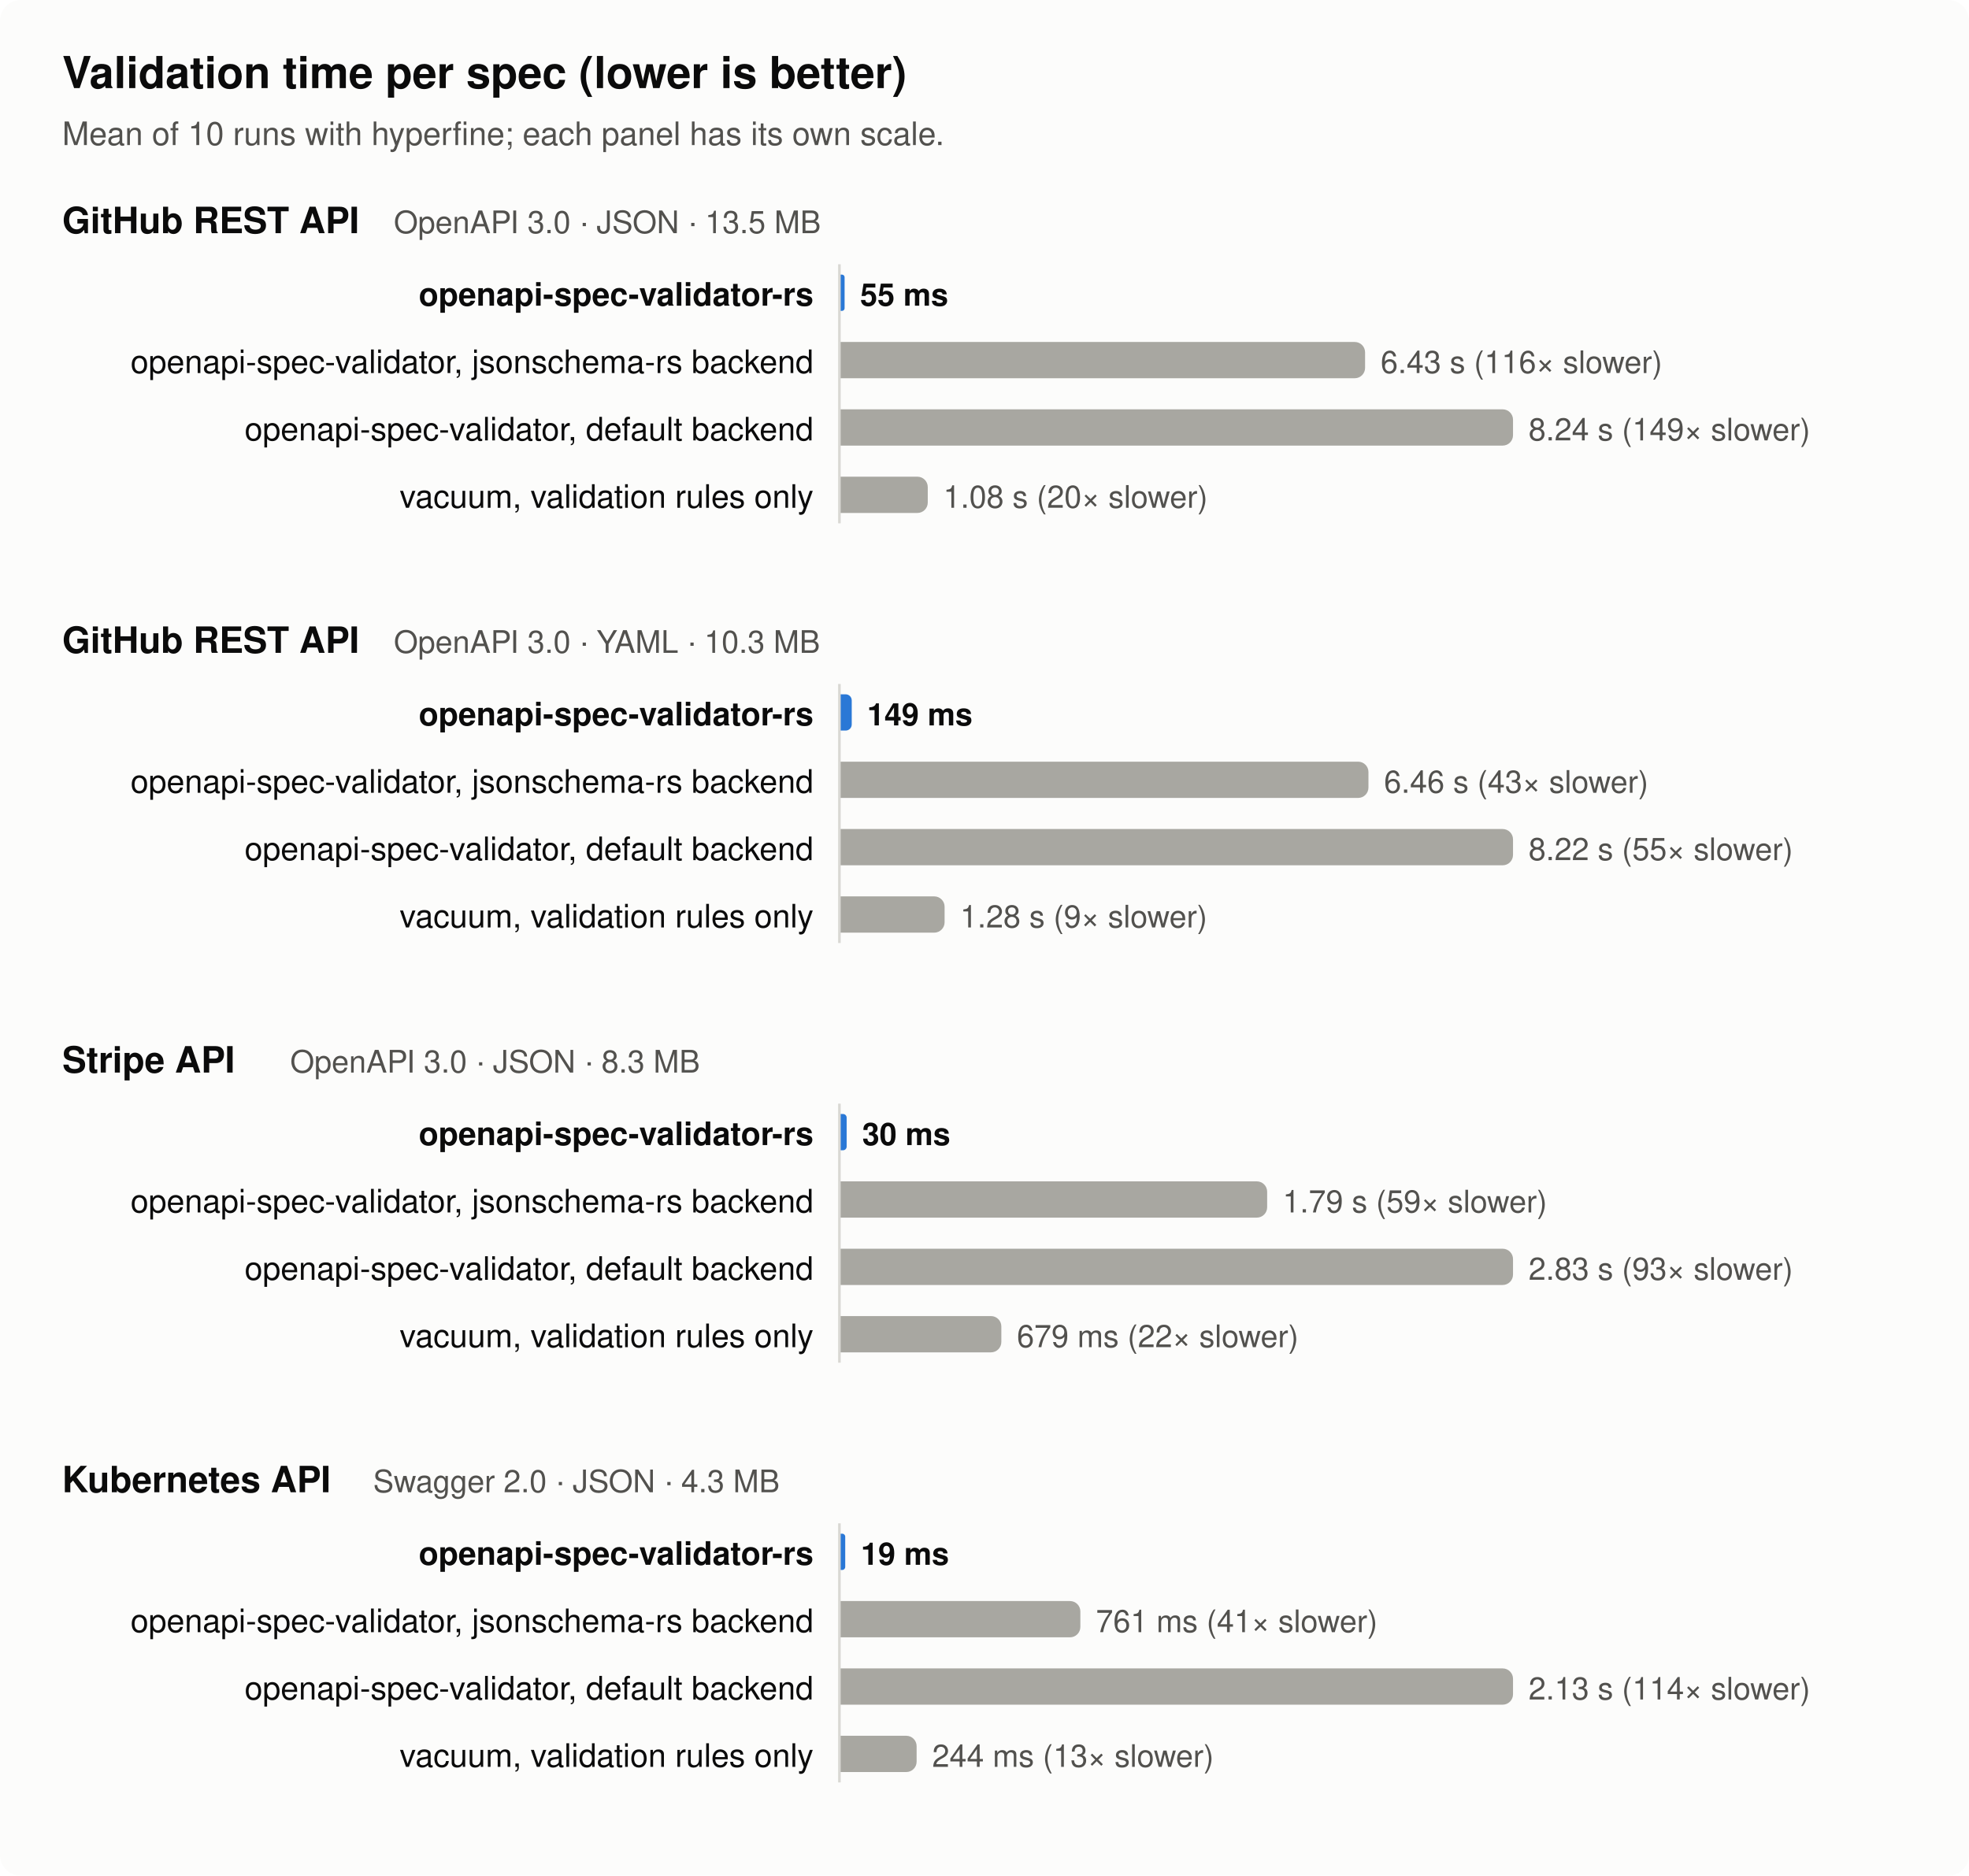
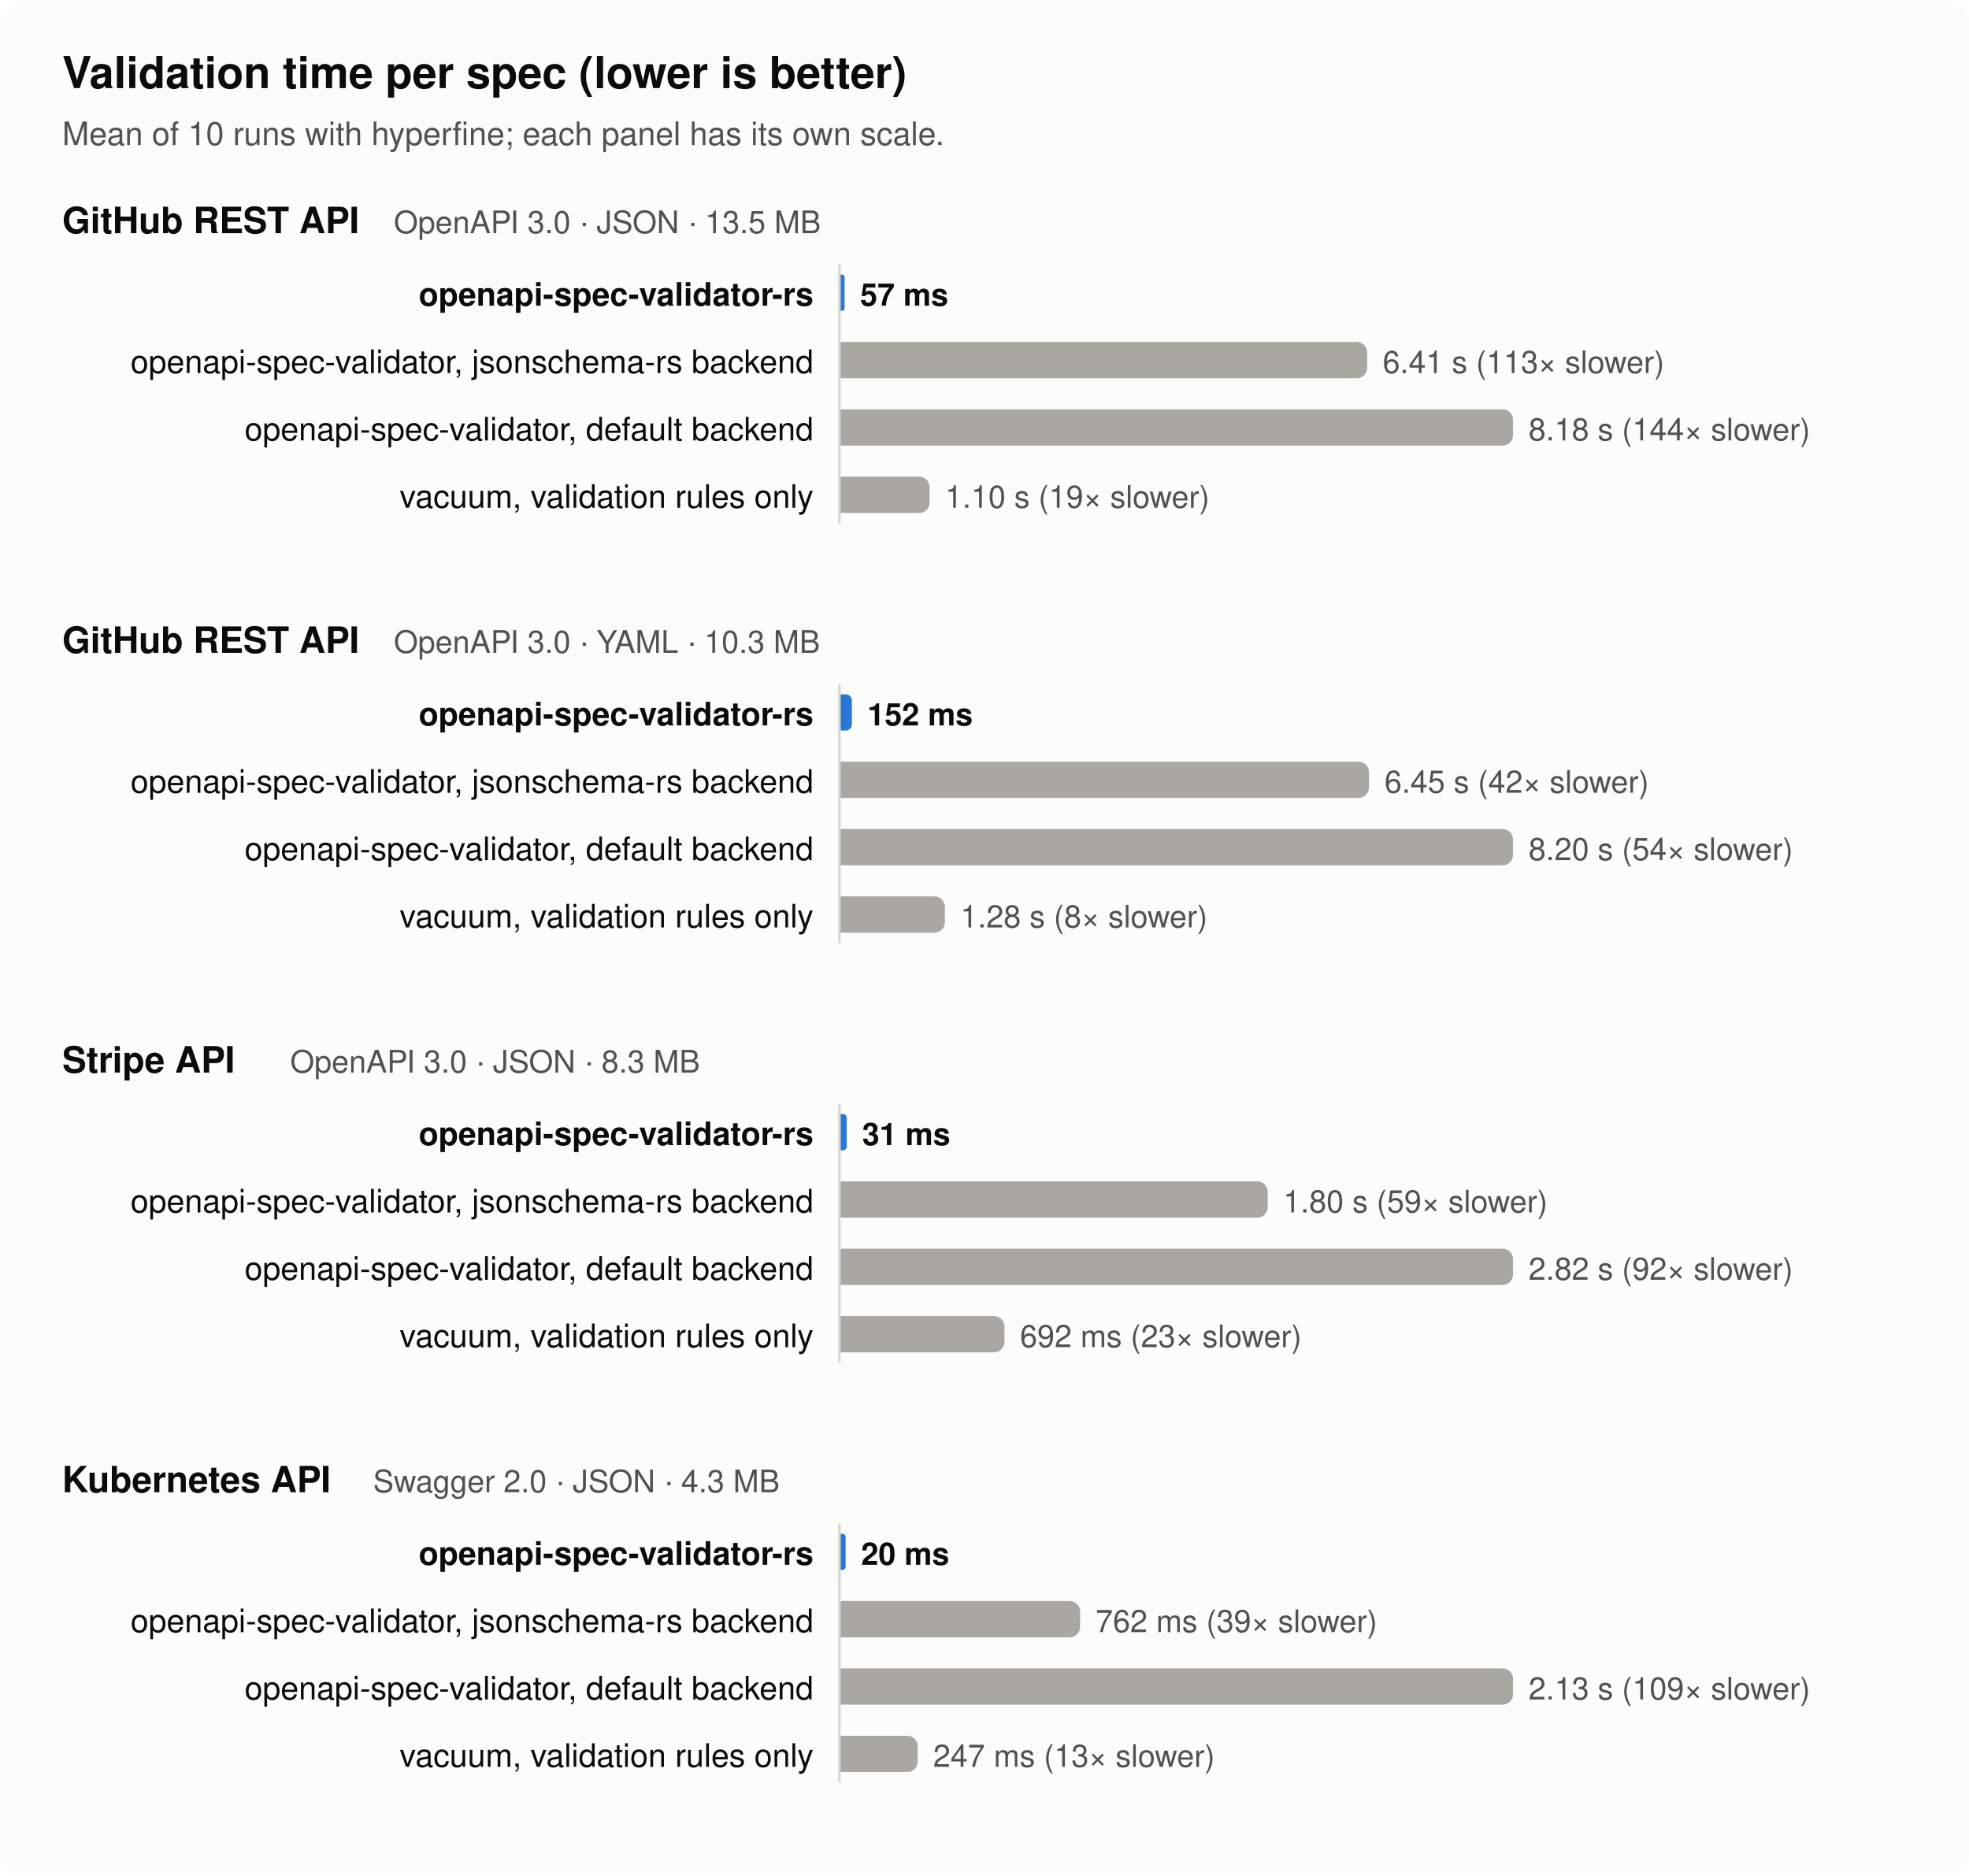
<svg xmlns="http://www.w3.org/2000/svg" width="760" height="724" viewBox="0 0 760 724" role="img" aria-labelledby="t d" font-family="-apple-system, BlinkMacSystemFont, Segoe UI, Helvetica, Arial, sans-serif">
  <style>
.surface{fill:#fcfcfb}.ink{fill:#0b0b0b}.muted{fill:#52514e}.axis{stroke:#d9d8d4}.ours{fill:#2a78d6}.other{fill:#a8a7a1}
@media (prefers-color-scheme: dark){.surface{fill:#1a1a19}.ink{fill:#f0efec}.muted{fill:#c3c2b7}.axis{stroke:#3a3a37}.ours{fill:#3987e5}.other{fill:#6d6c66}}
</style>
  <rect class="surface" width="760" height="724" rx="8" />
  <text class="ink" x="24" y="34" font-size="17" font-weight="600">Validation time per spec (lower is better)</text>
  <text class="muted" x="24" y="56" font-size="12.5">Mean of 10 runs with hyperfine; each panel has its own scale.</text>
  <text class="ink" x="24" y="90" font-size="14" font-weight="600">GitHub REST API</text>
  <text class="muted" x="152" y="90" font-size="12">OpenAPI 3.0 · JSON · 13.5 MB</text>
  <text class="ink" x="314" y="118" font-size="12.5" text-anchor="end" font-weight="600">openapi-spec-validator-rs</text>
  <path class="ours" d="M324,106 h1.0 a1.0,1.0 0 0 1 1.0,1.0 v12.0 a1.0,1.0 0 0 1 -1.0,1.0 h-1.0 z" />
-   <text class="ink" x="332.0" y="118" font-size="12" font-weight="600">55 ms</text>
+   <text class="ink" x="332.0" y="118" font-size="12" font-weight="600">57 ms</text>
  <text class="ink" x="314" y="144" font-size="12.5" text-anchor="end">openapi-spec-validator, jsonschema-rs backend</text>
-   <path class="other" d="M324,132 h198.9 a4.0,4.0 0 0 1 4.0,4.0 v6.0 a4.0,4.0 0 0 1 -4.0,4.0 h-198.9 z" />
-   <text class="muted" x="532.9" y="144" font-size="12">6.43 s  (116× slower)</text>
+   <path class="other" d="M324,132 h199.7 a4.0,4.0 0 0 1 4.0,4.0 v6.0 a4.0,4.0 0 0 1 -4.0,4.0 h-199.7 z" />
+   <text class="muted" x="533.7" y="144" font-size="12">6.41 s  (113× slower)</text>
  <text class="ink" x="314" y="170" font-size="12.5" text-anchor="end">openapi-spec-validator, default backend</text>
  <path class="other" d="M324,158 h256.0 a4.0,4.0 0 0 1 4.0,4.0 v6.0 a4.0,4.0 0 0 1 -4.0,4.0 h-256.0 z" />
-   <text class="muted" x="590.0" y="170" font-size="12">8.24 s  (149× slower)</text>
+   <text class="muted" x="590.0" y="170" font-size="12">8.18 s  (144× slower)</text>
  <text class="ink" x="314" y="196" font-size="12.5" text-anchor="end">vacuum, validation rules only</text>
-   <path class="other" d="M324,184 h30.1 a4.0,4.0 0 0 1 4.0,4.0 v6.0 a4.0,4.0 0 0 1 -4.0,4.0 h-30.1 z" />
-   <text class="muted" x="364.1" y="196" font-size="12">1.08 s  (20× slower)</text>
+   <path class="other" d="M324,184 h30.8 a4.0,4.0 0 0 1 4.0,4.0 v6.0 a4.0,4.0 0 0 1 -4.0,4.0 h-30.8 z" />
+   <text class="muted" x="364.8" y="196" font-size="12">1.10 s  (19× slower)</text>
  <line class="axis" x1="324" y1="102" x2="324" y2="202" stroke-width="1" />
  <text class="ink" x="24" y="252" font-size="14" font-weight="600">GitHub REST API</text>
  <text class="muted" x="152" y="252" font-size="12">OpenAPI 3.0 · YAML · 10.3 MB</text>
  <text class="ink" x="314" y="280" font-size="12.5" text-anchor="end" font-weight="600">openapi-spec-validator-rs</text>
-   <path class="ours" d="M324,268 h2.4 a2.356,2.356 0 0 1 2.356,2.356 v9.287 a2.356,2.356 0 0 1 -2.356,2.356 h-2.4 z" />
-   <text class="ink" x="334.7" y="280" font-size="12" font-weight="600">149 ms</text>
+   <path class="ours" d="M324,268 h2.4 a2.413,2.413 0 0 1 2.413,2.413 v9.174 a2.413,2.413 0 0 1 -2.413,2.413 h-2.4 z" />
+   <text class="ink" x="334.8" y="280" font-size="12" font-weight="600">152 ms</text>
  <text class="ink" x="314" y="306" font-size="12.5" text-anchor="end">openapi-spec-validator, jsonschema-rs backend</text>
-   <path class="other" d="M324,294 h200.2 a4.0,4.0 0 0 1 4.0,4.0 v6.0 a4.0,4.0 0 0 1 -4.0,4.0 h-200.2 z" />
-   <text class="muted" x="534.2" y="306" font-size="12">6.46 s  (43× slower)</text>
+   <path class="other" d="M324,294 h200.4 a4.0,4.0 0 0 1 4.0,4.0 v6.0 a4.0,4.0 0 0 1 -4.0,4.0 h-200.4 z" />
+   <text class="muted" x="534.4" y="306" font-size="12">6.45 s  (42× slower)</text>
  <text class="ink" x="314" y="332" font-size="12.5" text-anchor="end">openapi-spec-validator, default backend</text>
  <path class="other" d="M324,320 h256.0 a4.0,4.0 0 0 1 4.0,4.0 v6.0 a4.0,4.0 0 0 1 -4.0,4.0 h-256.0 z" />
-   <text class="muted" x="590.0" y="332" font-size="12">8.22 s  (55× slower)</text>
+   <text class="muted" x="590.0" y="332" font-size="12">8.20 s  (54× slower)</text>
  <text class="ink" x="314" y="358" font-size="12.5" text-anchor="end">vacuum, validation rules only</text>
-   <path class="other" d="M324,346 h36.6 a4.0,4.0 0 0 1 4.0,4.0 v6.0 a4.0,4.0 0 0 1 -4.0,4.0 h-36.6 z" />
-   <text class="muted" x="370.6" y="358" font-size="12">1.28 s  (9× slower)</text>
+   <path class="other" d="M324,346 h36.7 a4.0,4.0 0 0 1 4.0,4.0 v6.0 a4.0,4.0 0 0 1 -4.0,4.0 h-36.7 z" />
+   <text class="muted" x="370.7" y="358" font-size="12">1.28 s  (8× slower)</text>
  <line class="axis" x1="324" y1="264" x2="324" y2="364" stroke-width="1" />
  <text class="ink" x="24" y="414" font-size="14" font-weight="600">Stripe API</text>
  <text class="muted" x="112" y="414" font-size="12">OpenAPI 3.0 · JSON · 8.3 MB</text>
  <text class="ink" x="314" y="442" font-size="12.5" text-anchor="end" font-weight="600">openapi-spec-validator-rs</text>
-   <path class="ours" d="M324,430 h1.4 a1.394,1.394 0 0 1 1.394,1.394 v11.211 a1.394,1.394 0 0 1 -1.394,1.394 h-1.4 z" />
-   <text class="ink" x="332.8" y="442" font-size="12" font-weight="600">30 ms</text>
+   <path class="ours" d="M324,430 h1.4 a1.412,1.412 0 0 1 1.412,1.412 v11.175 a1.412,1.412 0 0 1 -1.412,1.412 h-1.4 z" />
+   <text class="ink" x="332.8" y="442" font-size="12" font-weight="600">31 ms</text>
  <text class="ink" x="314" y="468" font-size="12.5" text-anchor="end">openapi-spec-validator, jsonschema-rs backend</text>
-   <path class="other" d="M324,456 h161.1 a4.0,4.0 0 0 1 4.0,4.0 v6.0 a4.0,4.0 0 0 1 -4.0,4.0 h-161.1 z" />
-   <text class="muted" x="495.1" y="468" font-size="12">1.79 s  (59× slower)</text>
+   <path class="other" d="M324,456 h161.3 a4.0,4.0 0 0 1 4.0,4.0 v6.0 a4.0,4.0 0 0 1 -4.0,4.0 h-161.3 z" />
+   <text class="muted" x="495.3" y="468" font-size="12">1.80 s  (59× slower)</text>
  <text class="ink" x="314" y="494" font-size="12.5" text-anchor="end">openapi-spec-validator, default backend</text>
  <path class="other" d="M324,482 h256.0 a4.0,4.0 0 0 1 4.0,4.0 v6.0 a4.0,4.0 0 0 1 -4.0,4.0 h-256.0 z" />
-   <text class="muted" x="590.0" y="494" font-size="12">2.83 s  (93× slower)</text>
+   <text class="muted" x="590.0" y="494" font-size="12">2.82 s  (92× slower)</text>
  <text class="ink" x="314" y="520" font-size="12.5" text-anchor="end">vacuum, validation rules only</text>
-   <path class="other" d="M324,508 h58.5 a4.0,4.0 0 0 1 4.0,4.0 v6.0 a4.0,4.0 0 0 1 -4.0,4.0 h-58.5 z" />
-   <text class="muted" x="392.5" y="520" font-size="12">679 ms  (22× slower)</text>
+   <path class="other" d="M324,508 h59.7 a4.0,4.0 0 0 1 4.0,4.0 v6.0 a4.0,4.0 0 0 1 -4.0,4.0 h-59.7 z" />
+   <text class="muted" x="393.7" y="520" font-size="12">692 ms  (23× slower)</text>
  <line class="axis" x1="324" y1="426" x2="324" y2="526" stroke-width="1" />
  <text class="ink" x="24" y="576" font-size="14" font-weight="600">Kubernetes API</text>
  <text class="muted" x="144" y="576" font-size="12">Swagger 2.0 · JSON · 4.3 MB</text>
  <text class="ink" x="314" y="604" font-size="12.5" text-anchor="end" font-weight="600">openapi-spec-validator-rs</text>
-   <path class="ours" d="M324,592 h1.1 a1.142,1.142 0 0 1 1.142,1.142 v11.715 a1.142,1.142 0 0 1 -1.142,1.142 h-1.1 z" />
-   <text class="ink" x="332.3" y="604" font-size="12" font-weight="600">19 ms</text>
+   <path class="ours" d="M324,592 h1.2 a1.193,1.193 0 0 1 1.193,1.193 v11.615 a1.193,1.193 0 0 1 -1.193,1.193 h-1.2 z" />
+   <text class="ink" x="332.4" y="604" font-size="12" font-weight="600">20 ms</text>
  <text class="ink" x="314" y="630" font-size="12.5" text-anchor="end">openapi-spec-validator, jsonschema-rs backend</text>
-   <path class="other" d="M324,618 h89.0 a4.0,4.0 0 0 1 4.0,4.0 v6.0 a4.0,4.0 0 0 1 -4.0,4.0 h-89.0 z" />
-   <text class="muted" x="423.0" y="630" font-size="12">761 ms  (41× slower)</text>
+   <path class="other" d="M324,618 h88.9 a4.0,4.0 0 0 1 4.0,4.0 v6.0 a4.0,4.0 0 0 1 -4.0,4.0 h-88.9 z" />
+   <text class="muted" x="422.9" y="630" font-size="12">762 ms  (39× slower)</text>
  <text class="ink" x="314" y="656" font-size="12.5" text-anchor="end">openapi-spec-validator, default backend</text>
  <path class="other" d="M324,644 h256.0 a4.0,4.0 0 0 1 4.0,4.0 v6.0 a4.0,4.0 0 0 1 -4.0,4.0 h-256.0 z" />
-   <text class="muted" x="590.0" y="656" font-size="12">2.13 s  (114× slower)</text>
+   <text class="muted" x="590.0" y="656" font-size="12">2.13 s  (109× slower)</text>
  <text class="ink" x="314" y="682" font-size="12.5" text-anchor="end">vacuum, validation rules only</text>
-   <path class="other" d="M324,670 h25.8 a4.0,4.0 0 0 1 4.0,4.0 v6.0 a4.0,4.0 0 0 1 -4.0,4.0 h-25.8 z" />
-   <text class="muted" x="359.8" y="682" font-size="12">244 ms  (13× slower)</text>
+   <path class="other" d="M324,670 h26.2 a4.0,4.0 0 0 1 4.0,4.0 v6.0 a4.0,4.0 0 0 1 -4.0,4.0 h-26.2 z" />
+   <text class="muted" x="360.2" y="682" font-size="12">247 ms  (13× slower)</text>
  <line class="axis" x1="324" y1="588" x2="324" y2="688" stroke-width="1" />
</svg>
